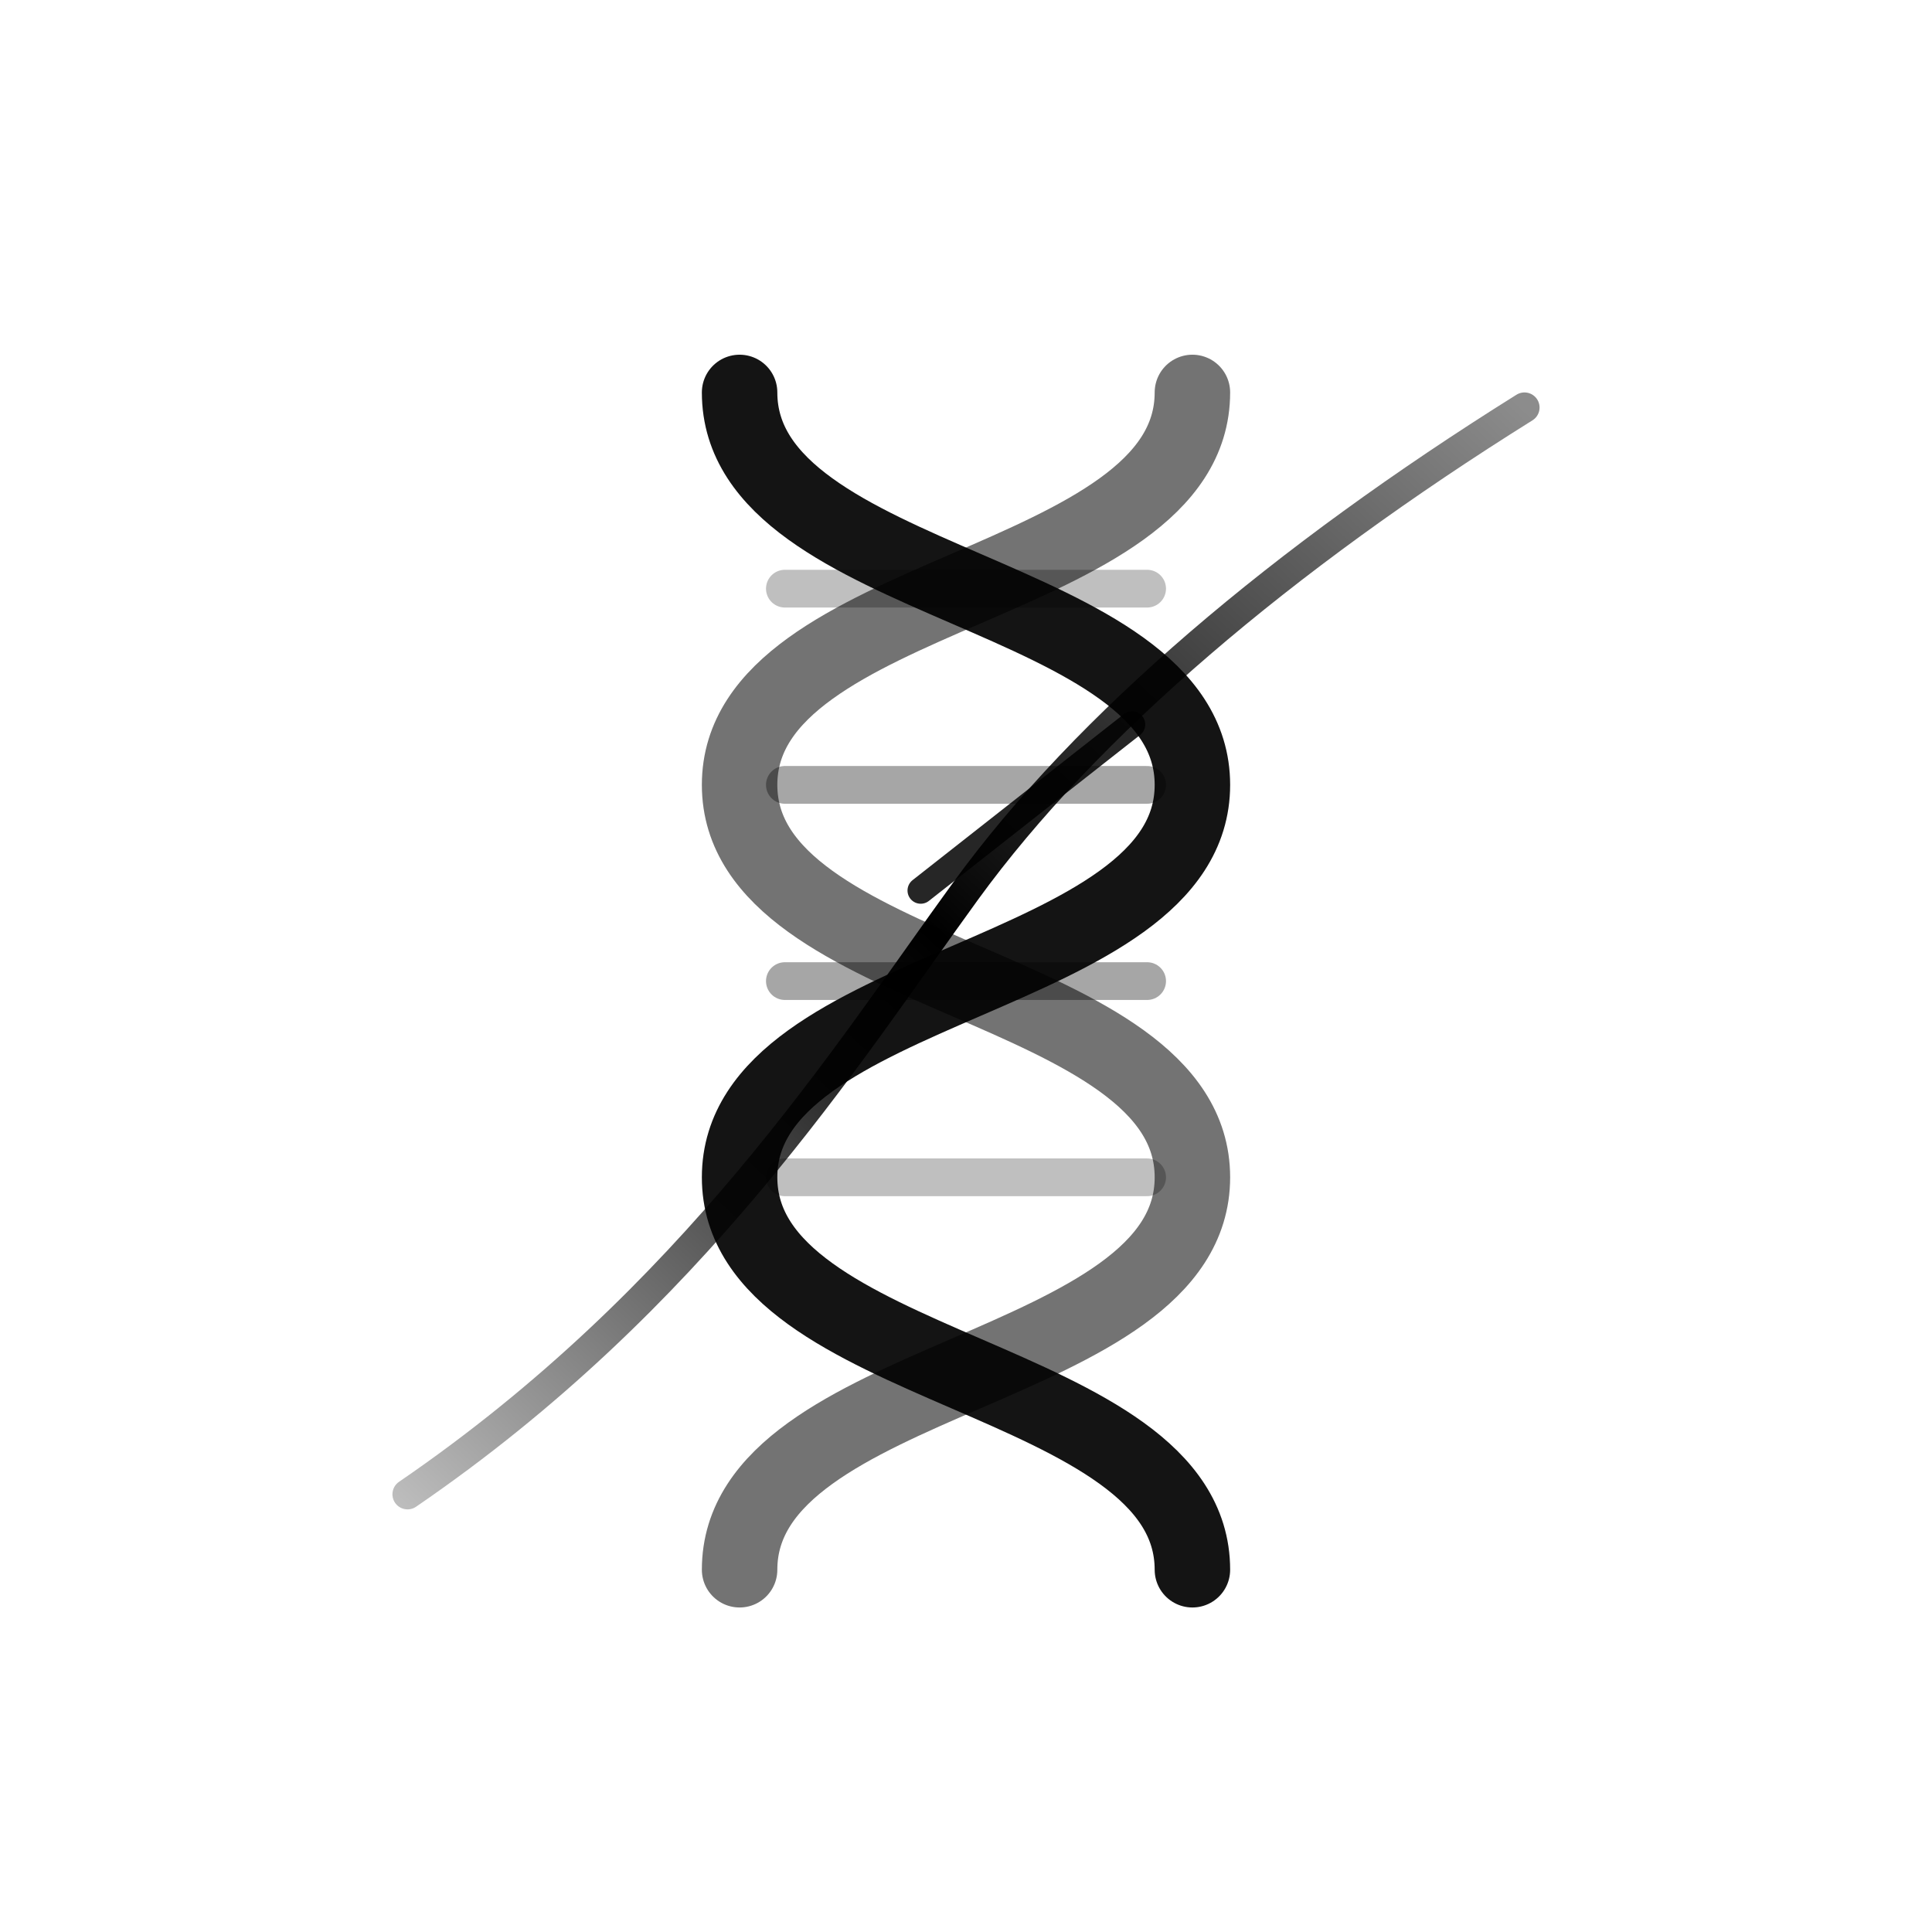
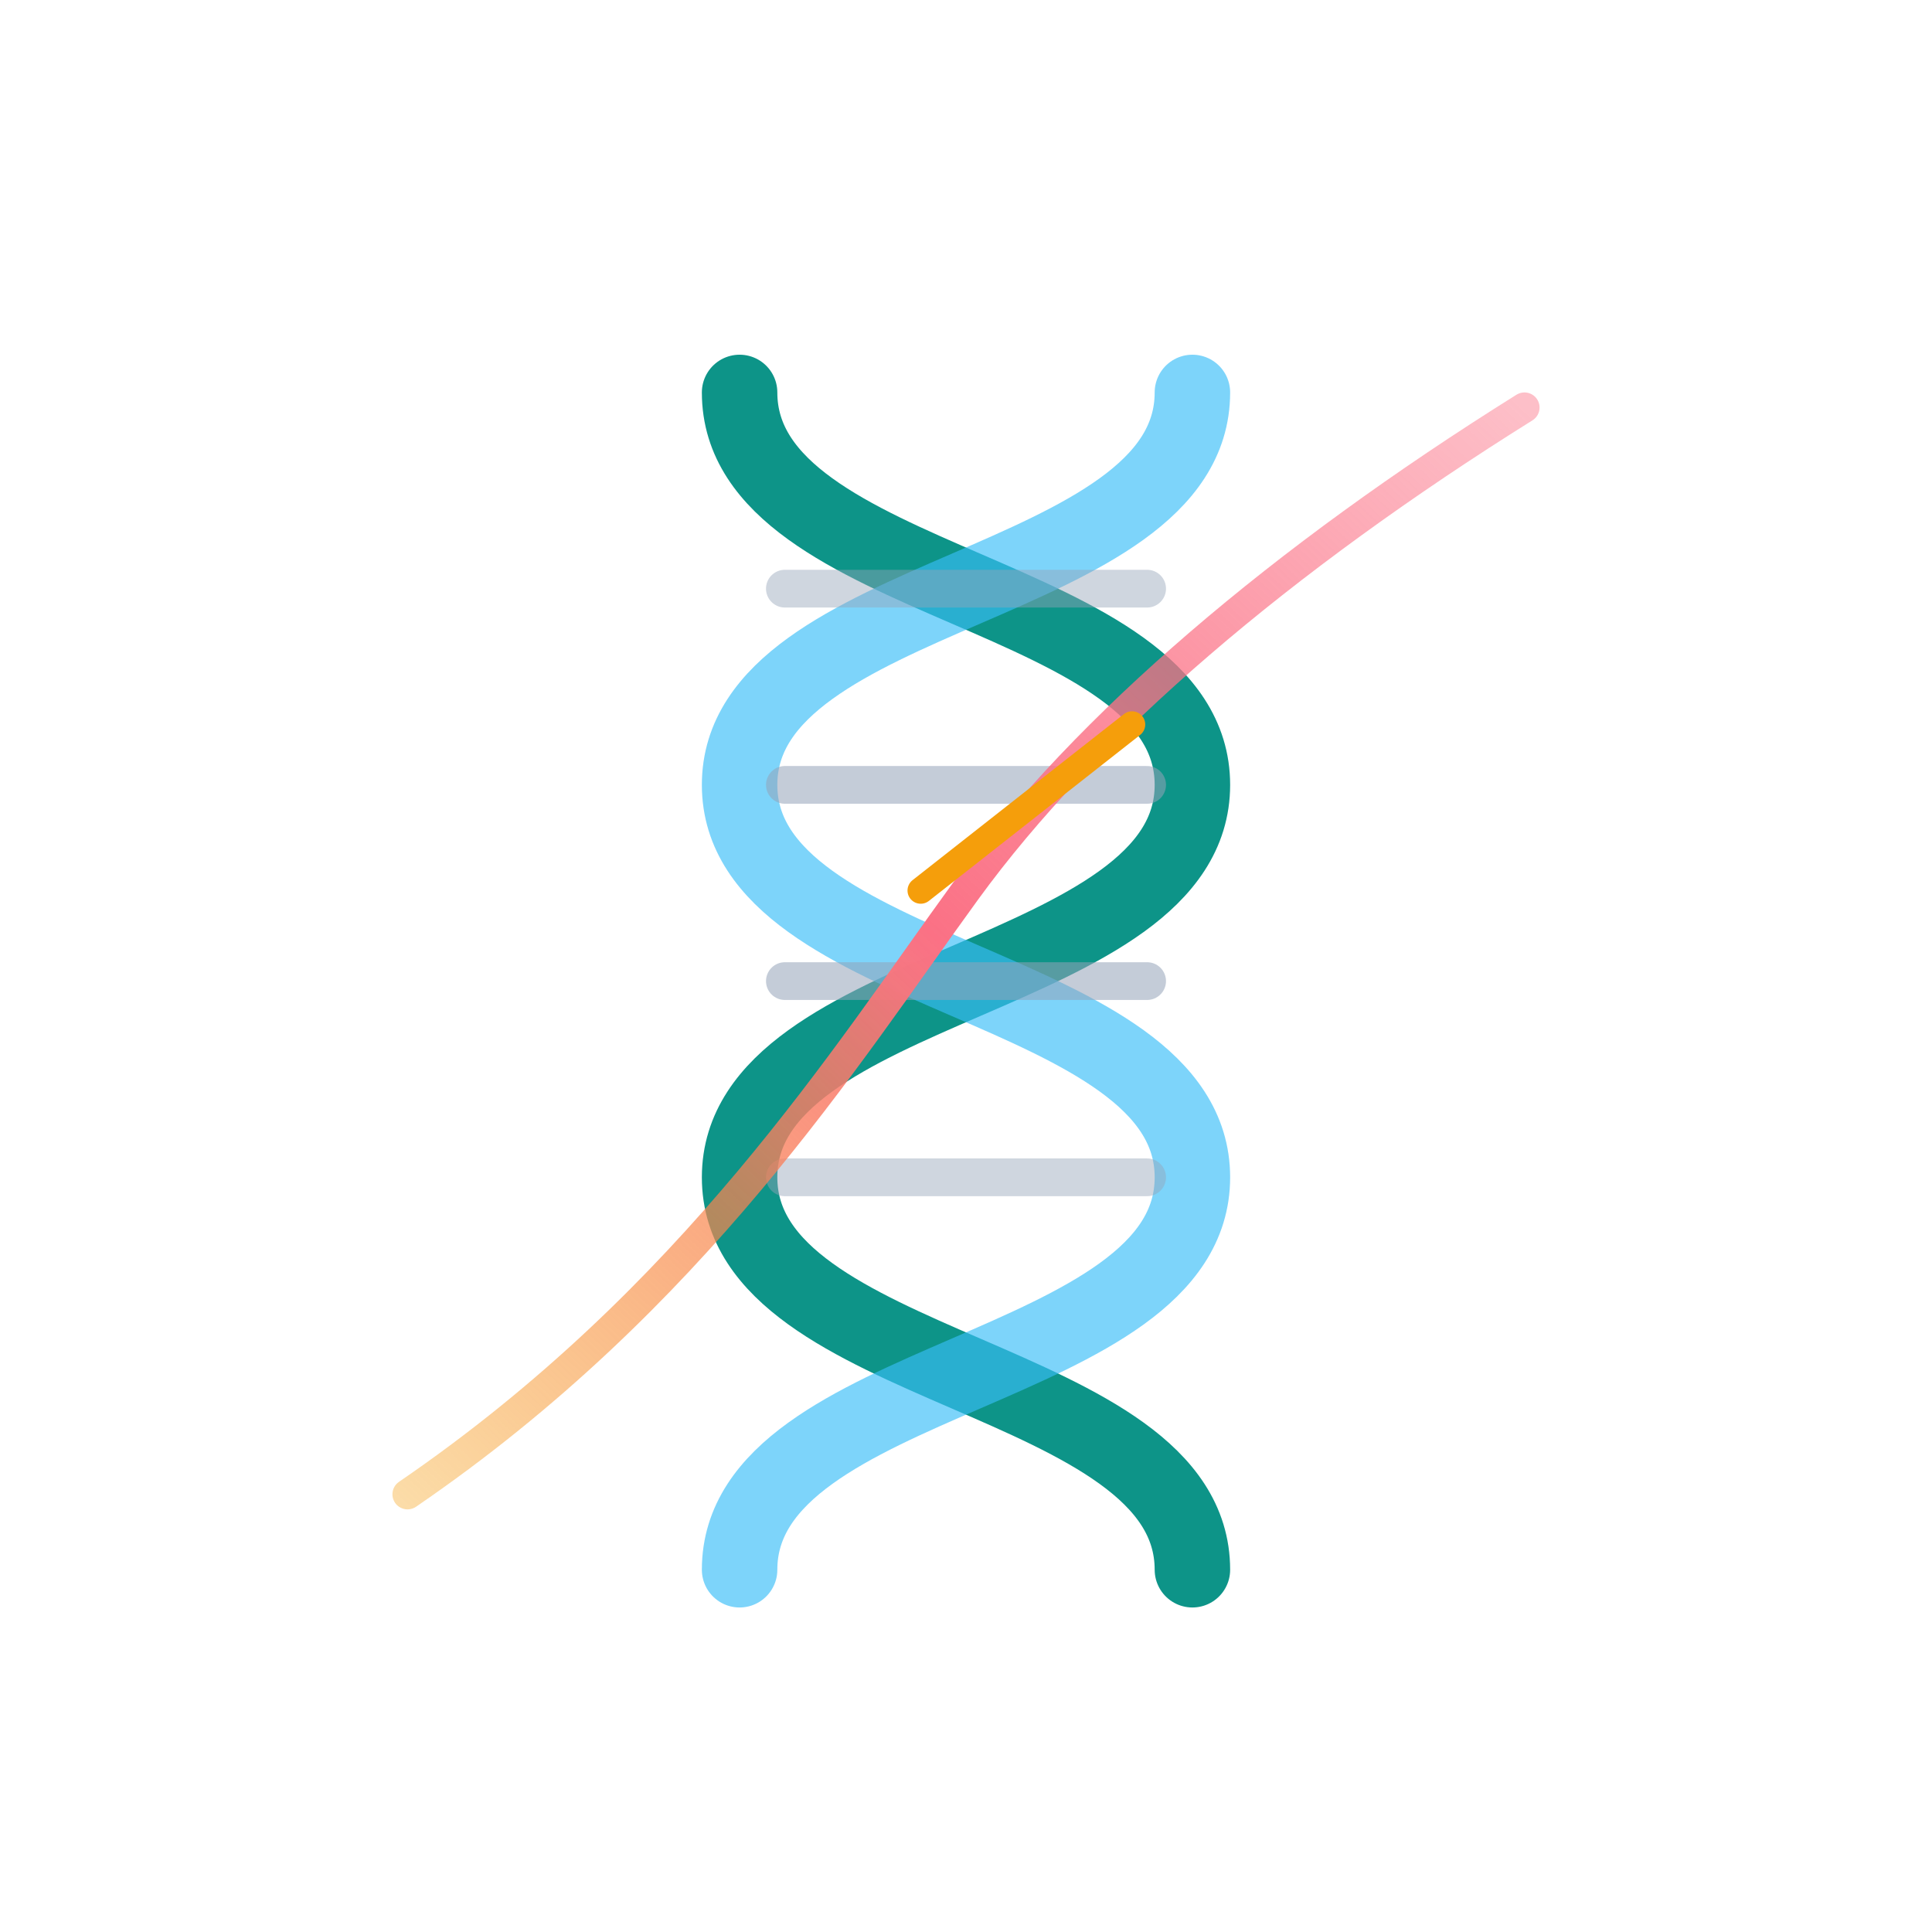
<svg xmlns="http://www.w3.org/2000/svg" width="256" height="256" viewBox="0 0 256 256" fill="none" role="img" aria-label="Wisp Science mark">
  <defs>
    <linearGradient id="wisp" x1="56" y1="204" x2="200" y2="52" gradientUnits="userSpaceOnUse">
-       <stop stop-color="currentColor" stop-opacity="0.25" />
-       <stop offset="0.5" stop-color="currentColor" />
-       <stop offset="1" stop-color="currentColor" stop-opacity="0.45" />
+       <stop stop-color="#F59E0B" stop-opacity="0.35" />
+       <stop offset="0.5" stop-color="#FB7185" />
+       <stop offset="1" stop-color="#FB7185" stop-opacity="0.45" />
    </linearGradient>
  </defs>
-   <path d="M98 52 C98 78 158 78 158 104 C158 130 98 130 98 156 C98 182 158 182 158 208" stroke="currentColor" stroke-width="10" stroke-linecap="round" fill="none" opacity="0.92" />
-   <path d="M158 52 C158 78 98 78 98 104 C98 130 158 130 158 156 C158 182 98 182 98 208" stroke="currentColor" stroke-width="10" stroke-linecap="round" fill="none" opacity="0.55" />
-   <path d="M104 78 H152" stroke="currentColor" stroke-width="5" stroke-linecap="round" opacity="0.25" />
-   <path d="M104 104 H152" stroke="currentColor" stroke-width="5" stroke-linecap="round" opacity="0.35" />
-   <path d="M104 130 H152" stroke="currentColor" stroke-width="5" stroke-linecap="round" opacity="0.35" />
-   <path d="M104 156 H152" stroke="currentColor" stroke-width="5" stroke-linecap="round" opacity="0.25" />
+   <path d="M98 52 C98 78 158 78 158 104 C158 130 98 130 98 156 C98 182 158 182 158 208" stroke="#0D9488" stroke-width="10" stroke-linecap="round" fill="none" />
+   <path d="M158 52 C158 78 98 78 98 104 C98 130 158 130 158 156 C158 182 98 182 98 208" stroke="#38BDF8" stroke-width="10" stroke-linecap="round" fill="none" opacity="0.65" />
+   <path d="M104 78 H152" stroke="#94A3B8" stroke-width="5" stroke-linecap="round" opacity="0.45" />
+   <path d="M104 104 H152" stroke="#94A3B8" stroke-width="5" stroke-linecap="round" opacity="0.55" />
+   <path d="M104 130 H152" stroke="#94A3B8" stroke-width="5" stroke-linecap="round" opacity="0.55" />
+   <path d="M104 156 H152" stroke="#94A3B8" stroke-width="5" stroke-linecap="round" opacity="0.45" />
  <path d="M54 198 C92 172 112 140 128 118 C144 96 170 74 202 54" stroke="url(#wisp)" stroke-width="4" stroke-linecap="round" fill="none" />
-   <path d="M122 118 L150 96" stroke="currentColor" stroke-width="3.5" stroke-linecap="round" opacity="0.85" />
+   <path d="M122 118 L150 96" stroke="#F59E0B" stroke-width="3.5" stroke-linecap="round" />
</svg>
